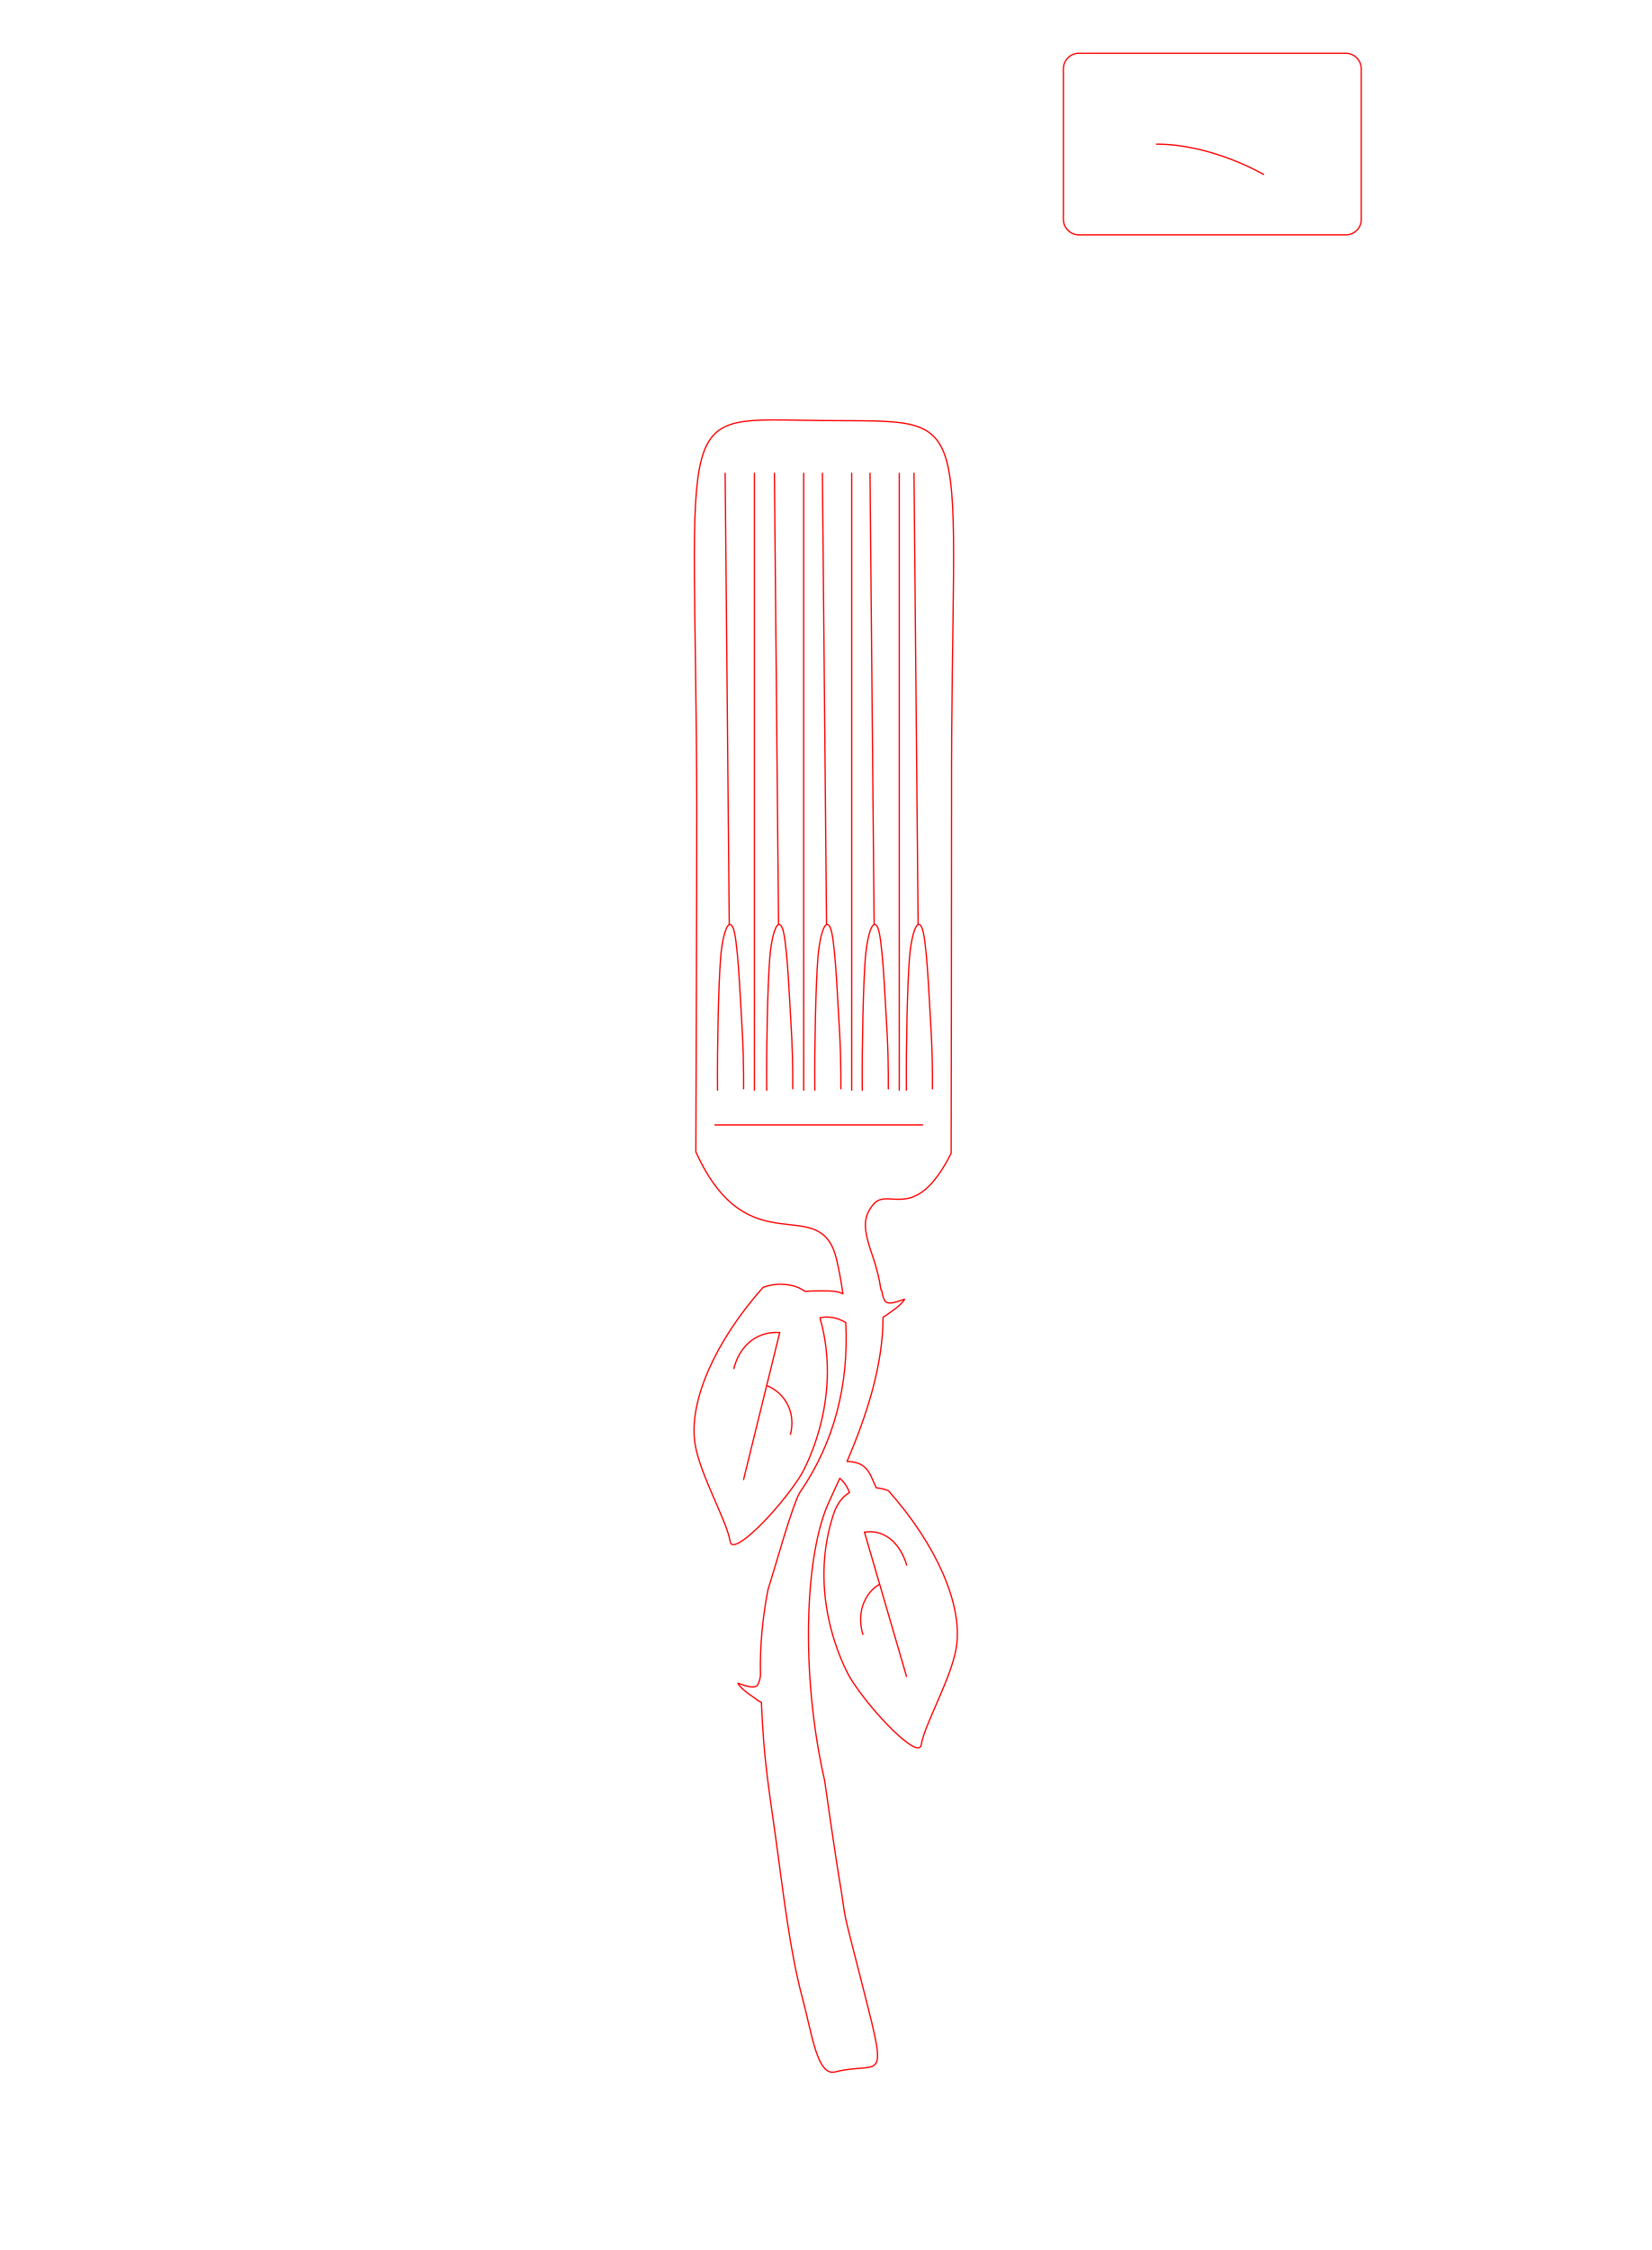
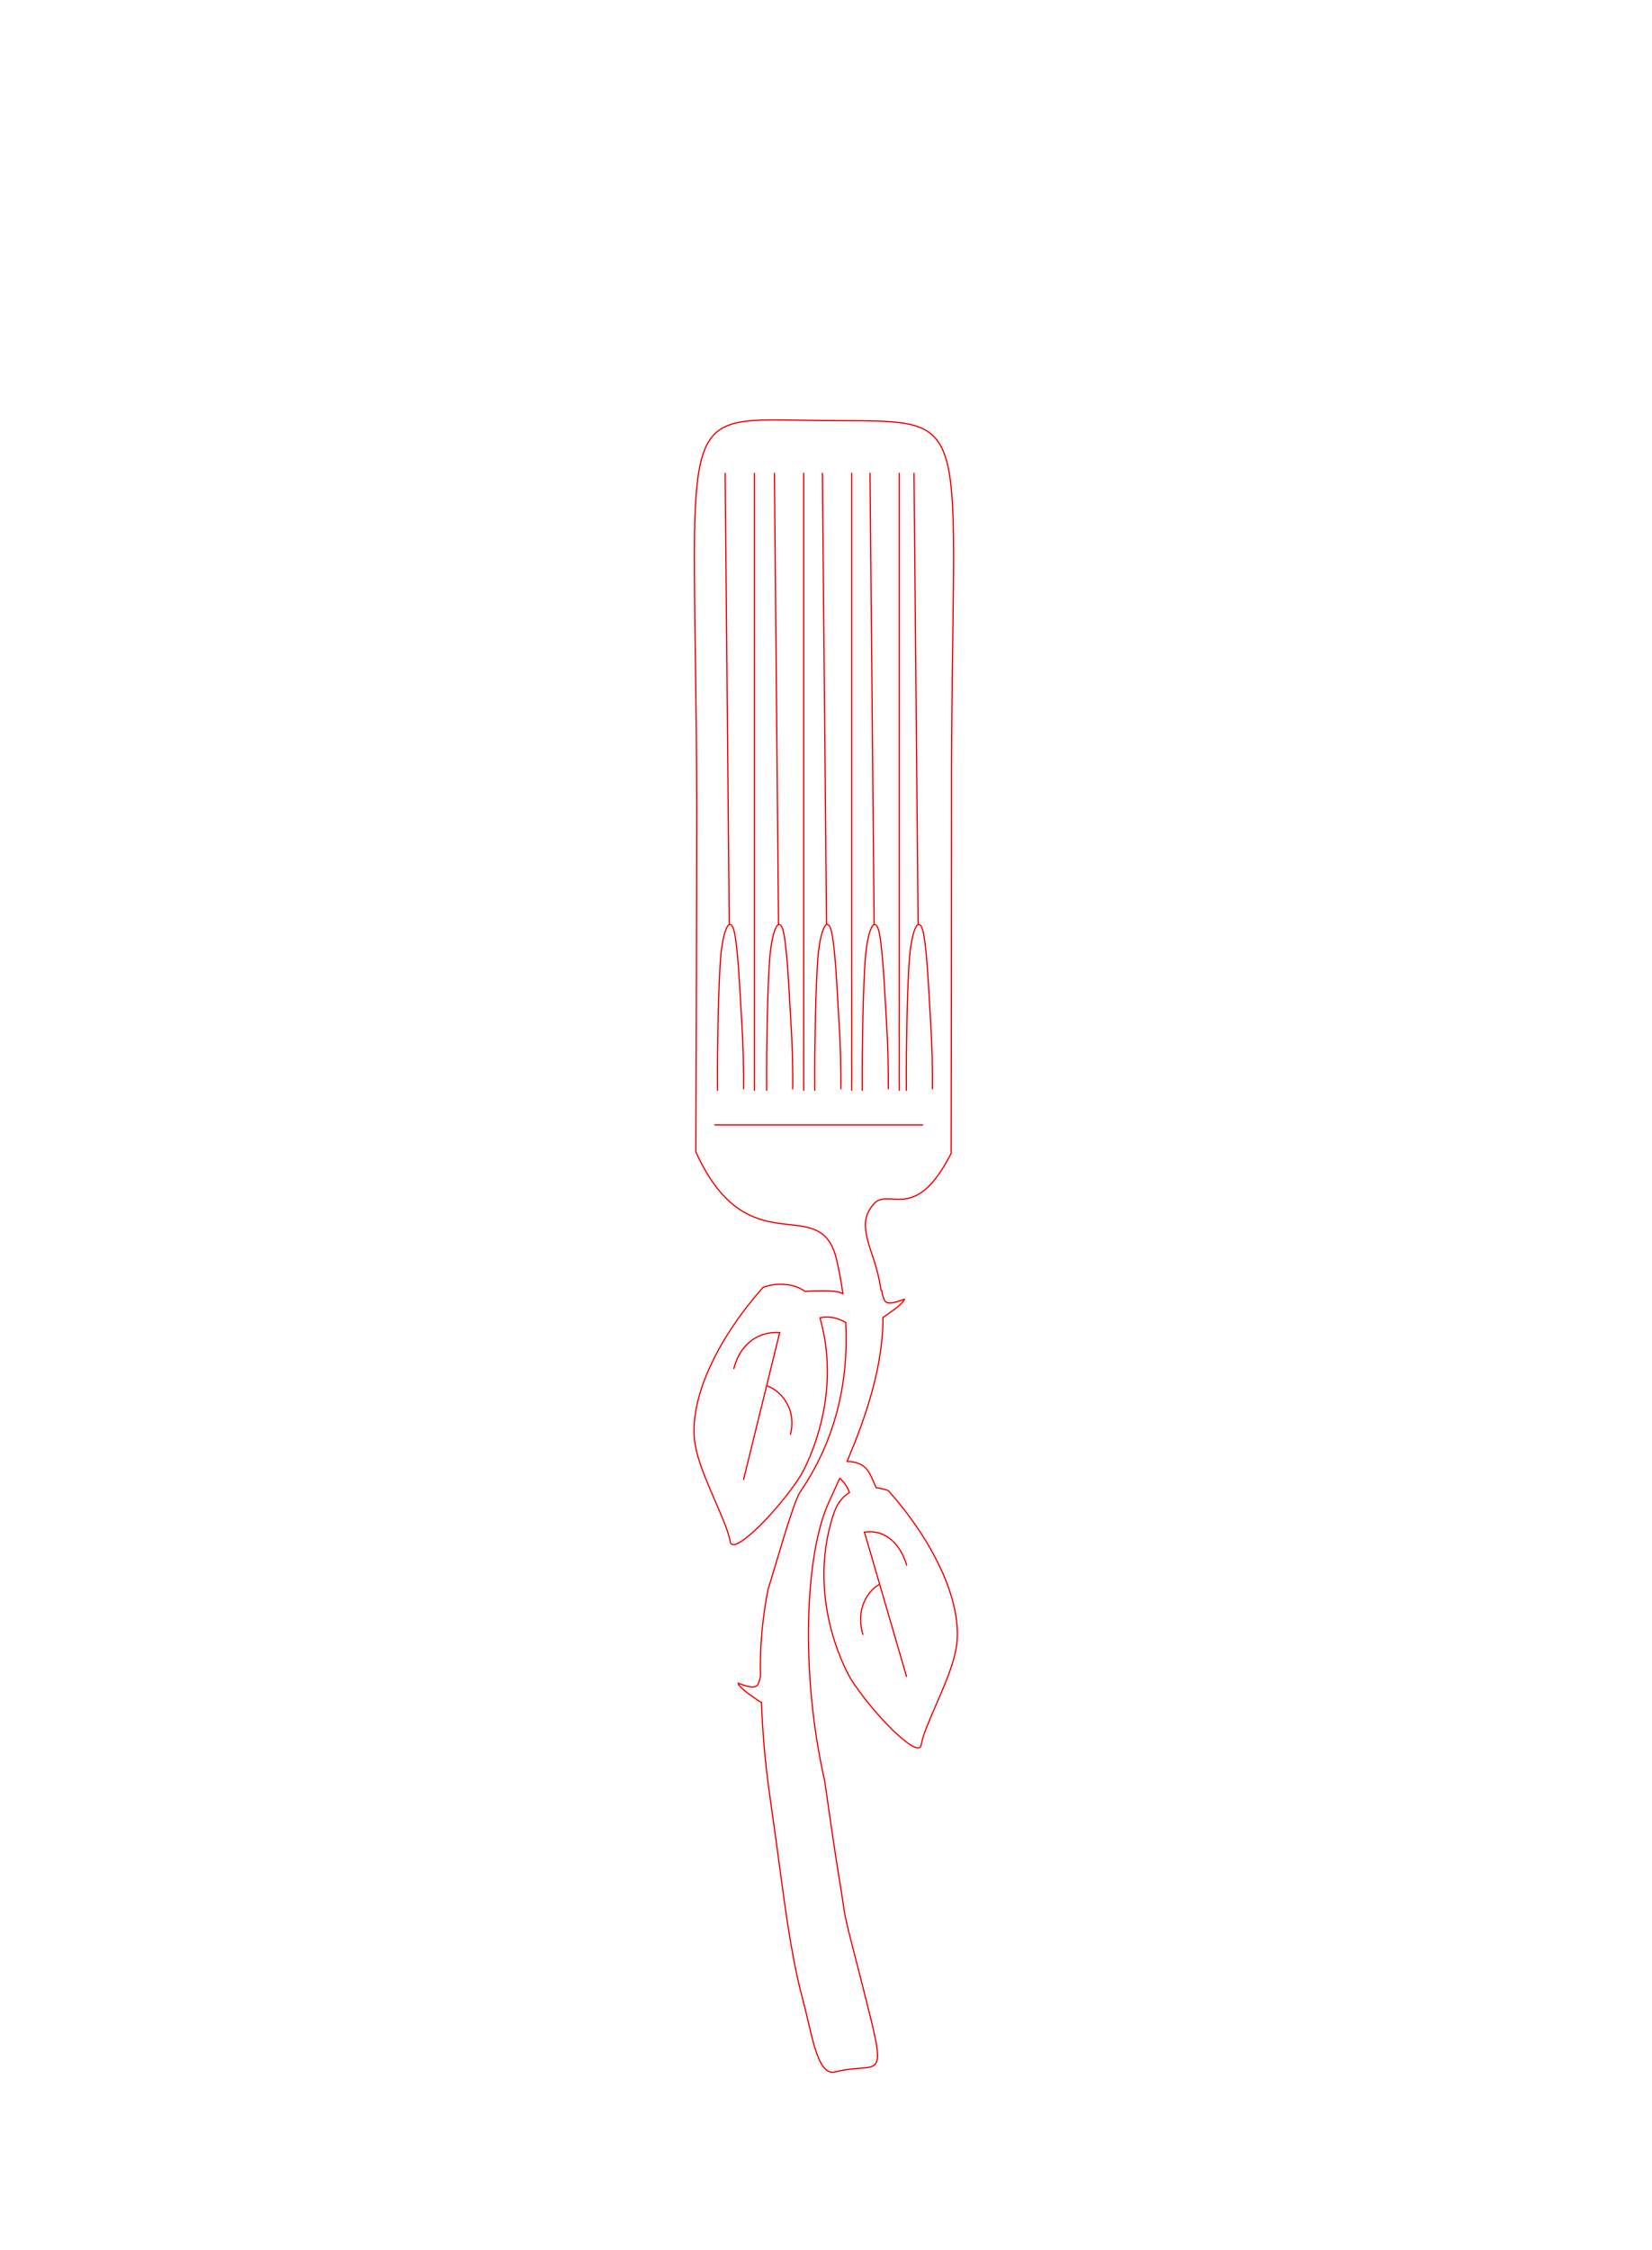
<svg xmlns="http://www.w3.org/2000/svg" version="1.1" id="Layer_2_1_" x="0px" y="0px" viewBox="0 0 1280 1743.7" style="enable-background:new 0 0 1280 1743.7;" xml:space="preserve">
  <style type="text/css">
	.st0{fill:none;stroke:#FF0000;stroke-width:0.992;stroke-linecap:round;stroke-linejoin:round;stroke-miterlimit:10;}
</style>
-   <path class="st0" d="M1043.3,182H836.3c-6.6,0-12-5.4-12-12V53.3c0-6.6,5.4-12,12-12h206.9c6.6,0,12,5.4,12,12V170  C1055.3,176.6,1049.9,182,1043.3,182z" />
-   <path class="st0" d="M896.5,111.7c43.3,0,83,23.5,83,23.5" />
  <g>
    <g>
      <g id="SPLINE_1_">
        <path class="st0" d="M540.1,624.4c0.1,47-0.7,268.3-0.7,268.3c41.2,90.8,96.6,29.3,109.2,83.8c2,8.8,3.6,17.5,4.8,26.2     c-4-2.2-8.6-2.3-16.1-2.3c-3.2,0-8.3,0-13.4,0.4c-0.4-0.3-0.8-0.6-1.2-0.9c-5.8-3.8-12.2-4.3-15-4.5c-7.2-0.6-13,1.1-16.2,2.3     c-37.2,41.8-58,88.7-52.7,121.5c3.9,24,24.7,59.4,27.2,75.5c1.9,12.1,38-24.7,54.8-51.4c0,0,33.7-56,14.8-122     c2-0.5,4.4-0.8,7.7-0.5c5.5,0.5,9.4,2.5,12.3,4.1c2.5,48.2-9,93-35.3,131.3c-5.6,8.1-20,60.5-24.9,75.4c-4,20.3-6.5,43-5.9,66.8     c-0.1,0.9-0.2,2.7-1.6,6.2c-1.7,4.3-7,3.1-15.6-0.1c-1.1-0.4,2.1,4.3,10.2,9.7c3,2,5.3,4.2,7.7,5c1.9,44.7,5.4,64,11,104.3     c6.8,49.4,11.2,89,21,125.7c7.2,26.7,11.2,60,25.1,56.5c35-8.8,41.5,12.4,22.4-62.5c-20-78.3-12.1-46-19.6-90     c-2-11.7-9-60-10.9-73.4c-18.6-81.5-15.7-175.5,3.7-216.5c2.7-5.8,5.4-11.7,8.1-17.7c2,1.8,4.1,4.1,5.9,7.5     c0.7,1.3,1.2,2.5,1.6,3.6c-0.4,0.2-0.8,0.4-1.1,0.7c-7.8,5.1-10.5,13.7-11.8,17.6c-21.4,67.7,13.7,125.8,13.7,125.8     c16.8,26.7,52.9,63.5,54.8,51.4c2.6-16.1,23.4-51.4,27.2-75.5c5.3-32.8-15.5-79.7-52.7-121.5c-2.1-0.8-5.4-1.8-9.4-2.2     c-0.4-0.9-0.8-1.8-1.1-2.5c-3.4-7.9-5.3-12.3-10.2-15.2c-3.4-2-7.5-2.7-11.3-2.7c15.3-35.9,27.9-74.5,27.9-111.7     c1.9-1,3.8-2.7,6.2-4.3c8.1-5.4,11.3-10.1,10.2-9.7c-8.6,3.2-13.9,4.5-15.6,0.1c-2.6-6.4-1-7-2.4-7.3c-1.2-8.4-3.2-16.6-6-24.8     c-8.1-22.9-8.1-31.4,0-41.4c11.7-14.4,32.1,16.2,60.4-39.7c0,0,0.4-224.5,0.3-269.7c-0.7-314.9,24.4-296.7-101.1-298.2     C518.4,324.8,539.4,307.8,540.1,624.4z" />
      </g>
    </g>
  </g>
  <line class="st0" x1="554.2" y1="871.8" x2="715.2" y2="871.8" />
  <path class="st0" d="M556.2,844.9c-0.3-34.3,0.8-82.6,2.4-102.6c1-12.7,3.9-25.8,7.2-25.8c1.9,0,3.4,3.2,4.7,13.2  c1.6,12.3,2.5,27.7,3.3,41.8c1.7,30.2,2.4,37.7,2.6,61.5c0,4.6,0,8.3,0,10.8" />
  <line class="st0" x1="565.3" y1="716.5" x2="562.1" y2="366.8" />
  <line class="st0" x1="584.8" y1="366.8" x2="584.8" y2="844.9" />
  <path class="st0" d="M594.3,844.9c-0.3-34.3,0.8-82.6,2.4-102.6c1-12.7,3.9-25.8,7.2-25.8c1.9,0,3.4,3.2,4.7,13.2  c1.6,12.3,2.5,27.7,3.3,41.8c1.7,30.2,2.4,37.7,2.6,61.5c0,4.6,0,8.3,0,10.8" />
  <line class="st0" x1="603.5" y1="716.5" x2="600.3" y2="366.8" />
  <line class="st0" x1="623" y1="366.8" x2="623" y2="844.9" />
  <path class="st0" d="M631.6,844.9c-0.3-34.3,0.8-82.6,2.4-102.6c1-12.7,3.9-25.8,7.2-25.8c1.9,0,3.4,3.2,4.7,13.2  c1.6,12.3,2.5,27.7,3.3,41.8c1.7,30.2,2.4,37.7,2.6,61.5c0,4.6,0,8.3,0,10.8" />
  <line class="st0" x1="640.7" y1="716.5" x2="637.5" y2="366.8" />
  <line class="st0" x1="660.2" y1="366.8" x2="660.2" y2="844.9" />
  <path class="st0" d="M668.4,844.9c-0.3-34.3,0.8-82.6,2.4-102.6c1-12.7,3.9-25.8,7.2-25.8c1.9,0,3.4,3.2,4.7,13.2  c1.6,12.3,2.5,27.7,3.3,41.8c1.7,30.2,2.4,37.7,2.6,61.5c0,4.6,0,8.3,0,10.8" />
  <line class="st0" x1="677.6" y1="716.5" x2="674.4" y2="366.8" />
  <line class="st0" x1="697.1" y1="366.8" x2="697.1" y2="844.9" />
  <path class="st0" d="M702.6,844.9c-0.3-34.3,0.8-82.6,2.4-102.6c1-12.7,3.9-25.8,7.2-25.8c1.9,0,3.4,3.2,4.7,13.2  c1.6,12.3,2.5,27.7,3.3,41.8c1.7,30.2,2.4,37.7,2.6,61.5c0,4.6,0,8.3,0,10.8" />
  <line class="st0" x1="711.7" y1="716.5" x2="708.5" y2="366.8" />
  <line class="st0" x1="604.4" y1="1032.7" x2="576.4" y2="1146.6" />
  <path class="st0" d="M568.9,1060.6c0.5-2.3,4.3-18.1,19.1-25c6.6-3.1,12.8-3.1,16.4-2.9" />
  <path class="st0" d="M612.7,1111.6c0.6-2.2,3.5-13.3-2.9-24.4c-4.8-8.5-12.2-12.1-14.9-13.2" />
  <line class="st0" x1="670.1" y1="1187.4" x2="702.7" y2="1299.2" />
  <path class="st0" d="M702.8,1212.9c-0.6-2.2-5.1-17.8-18.3-23.7c-5.9-2.6-11.3-2.3-14.4-1.8" />
  <path class="st0" d="M668.9,1266.6c-0.7-2.1-4-13,0.7-24.5c3.5-8.7,9.6-12.8,11.8-14.1" />
</svg>
